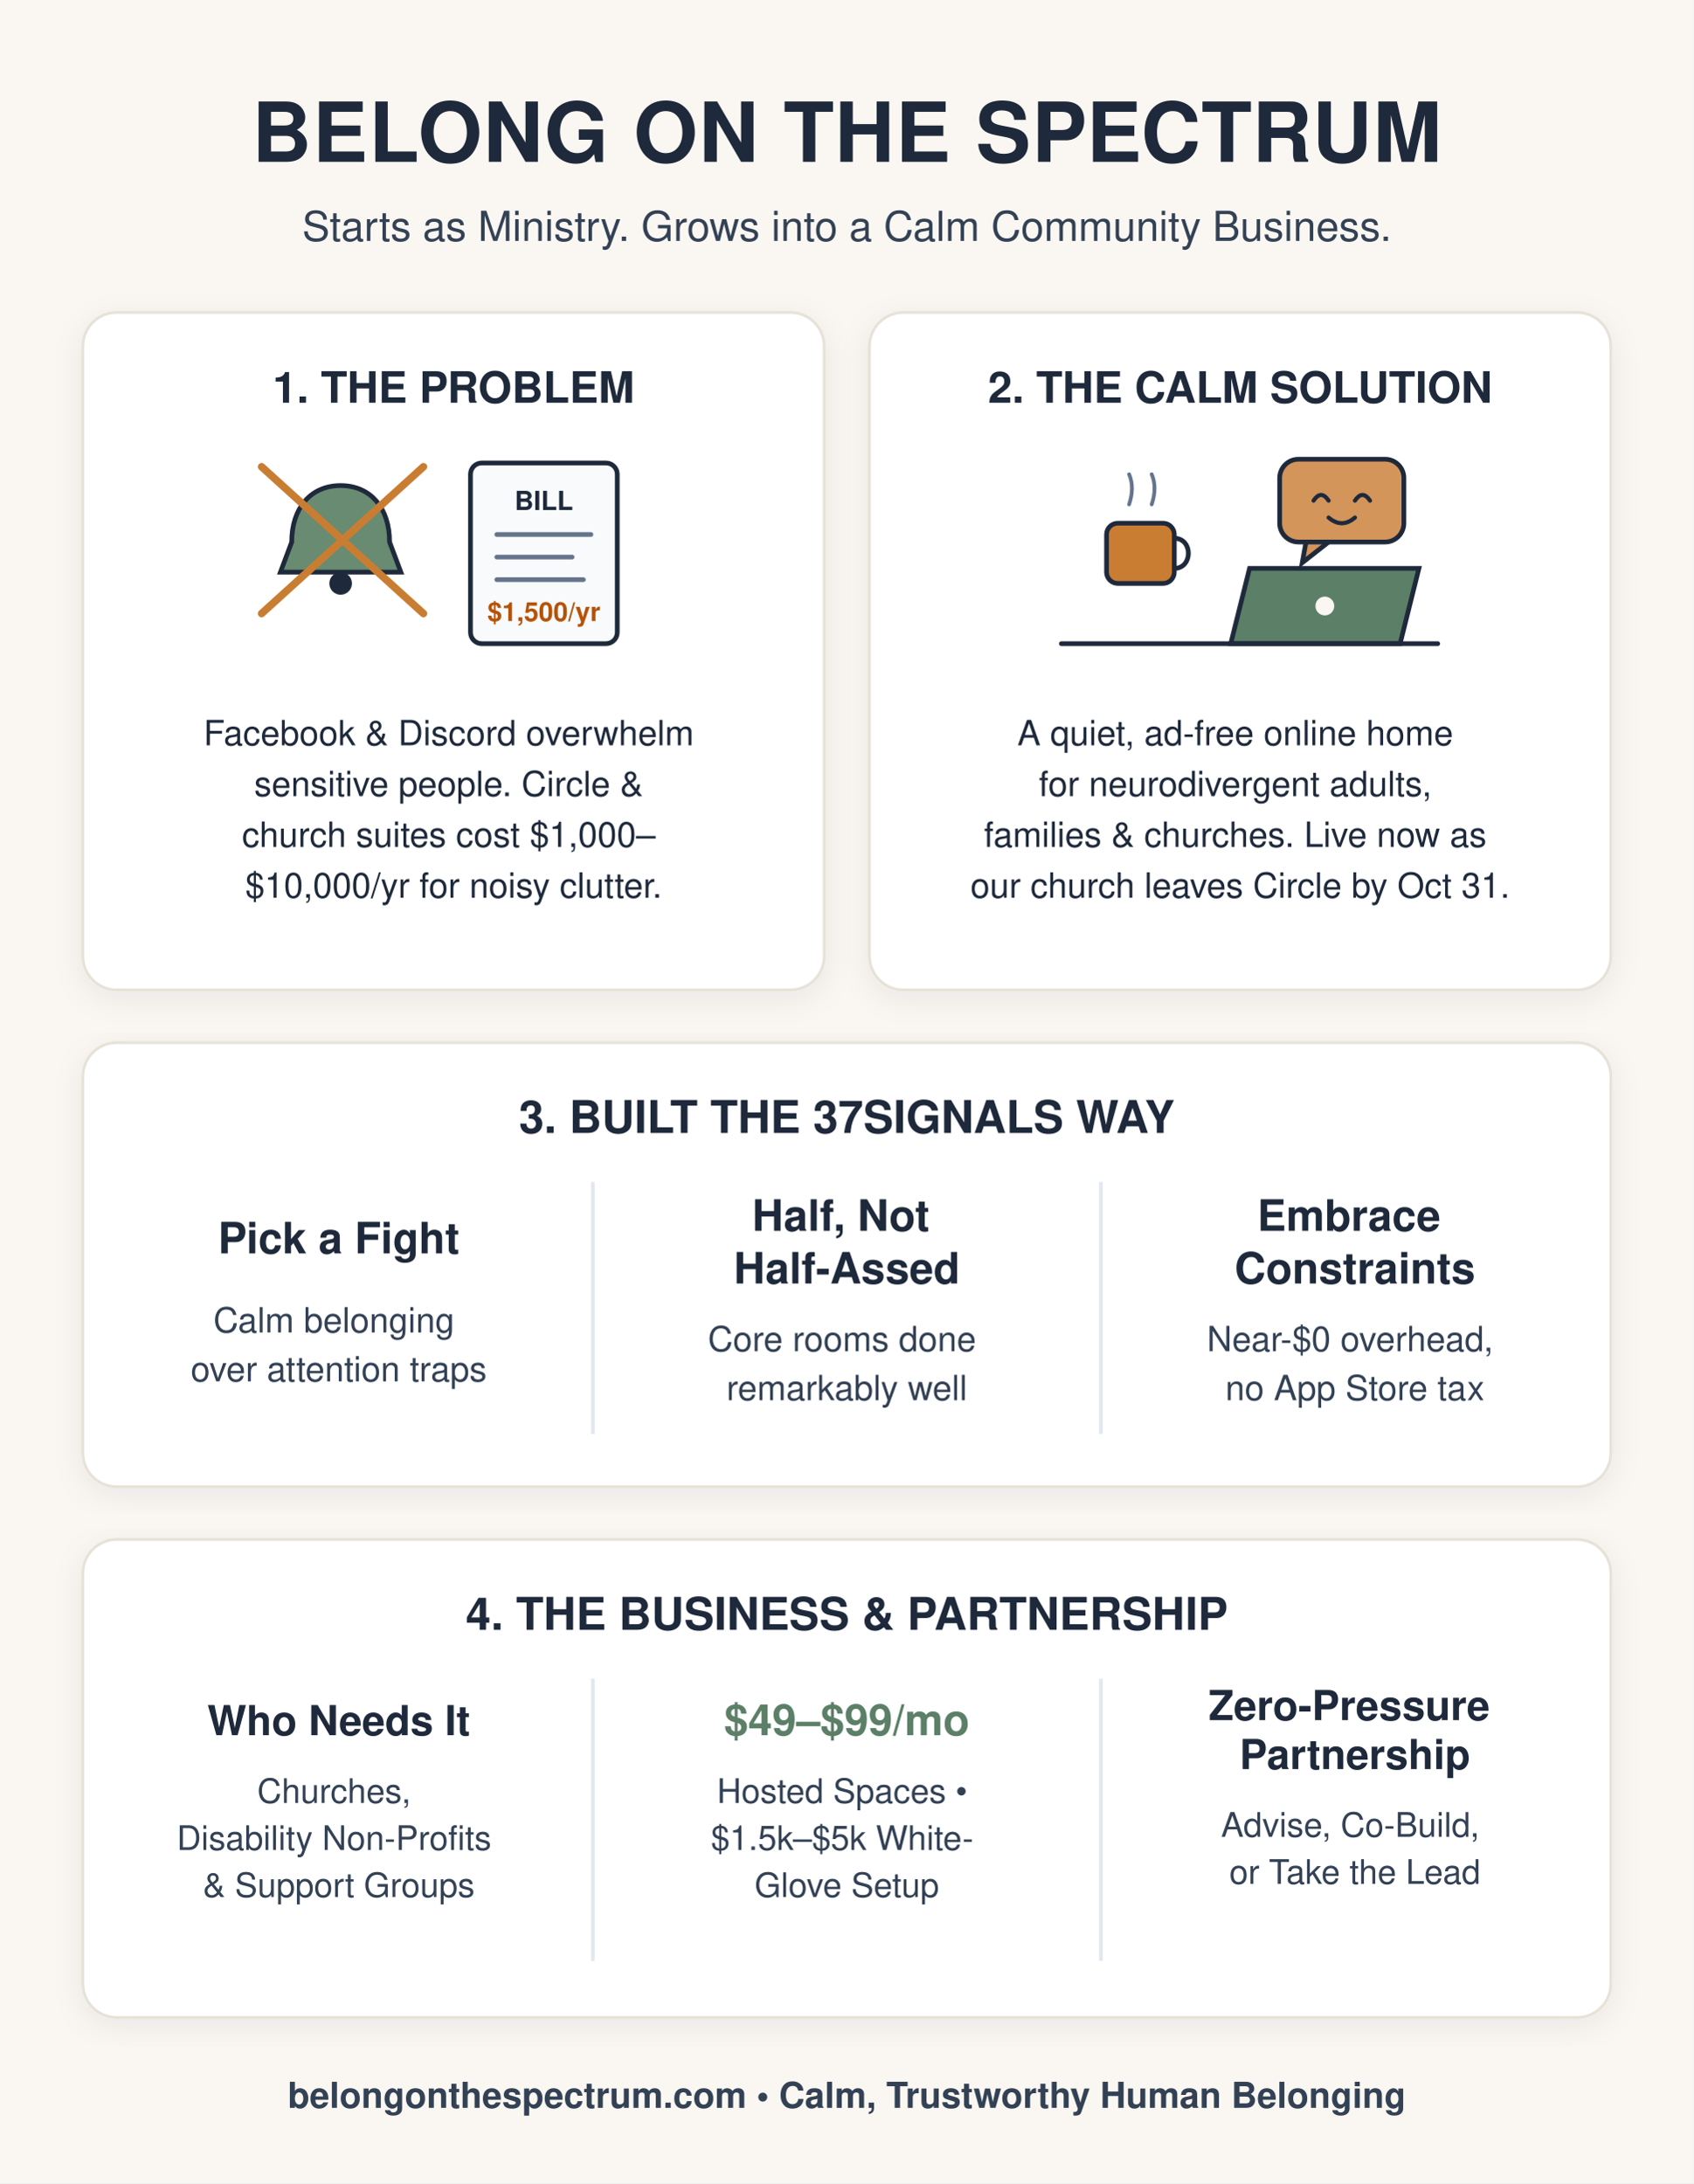
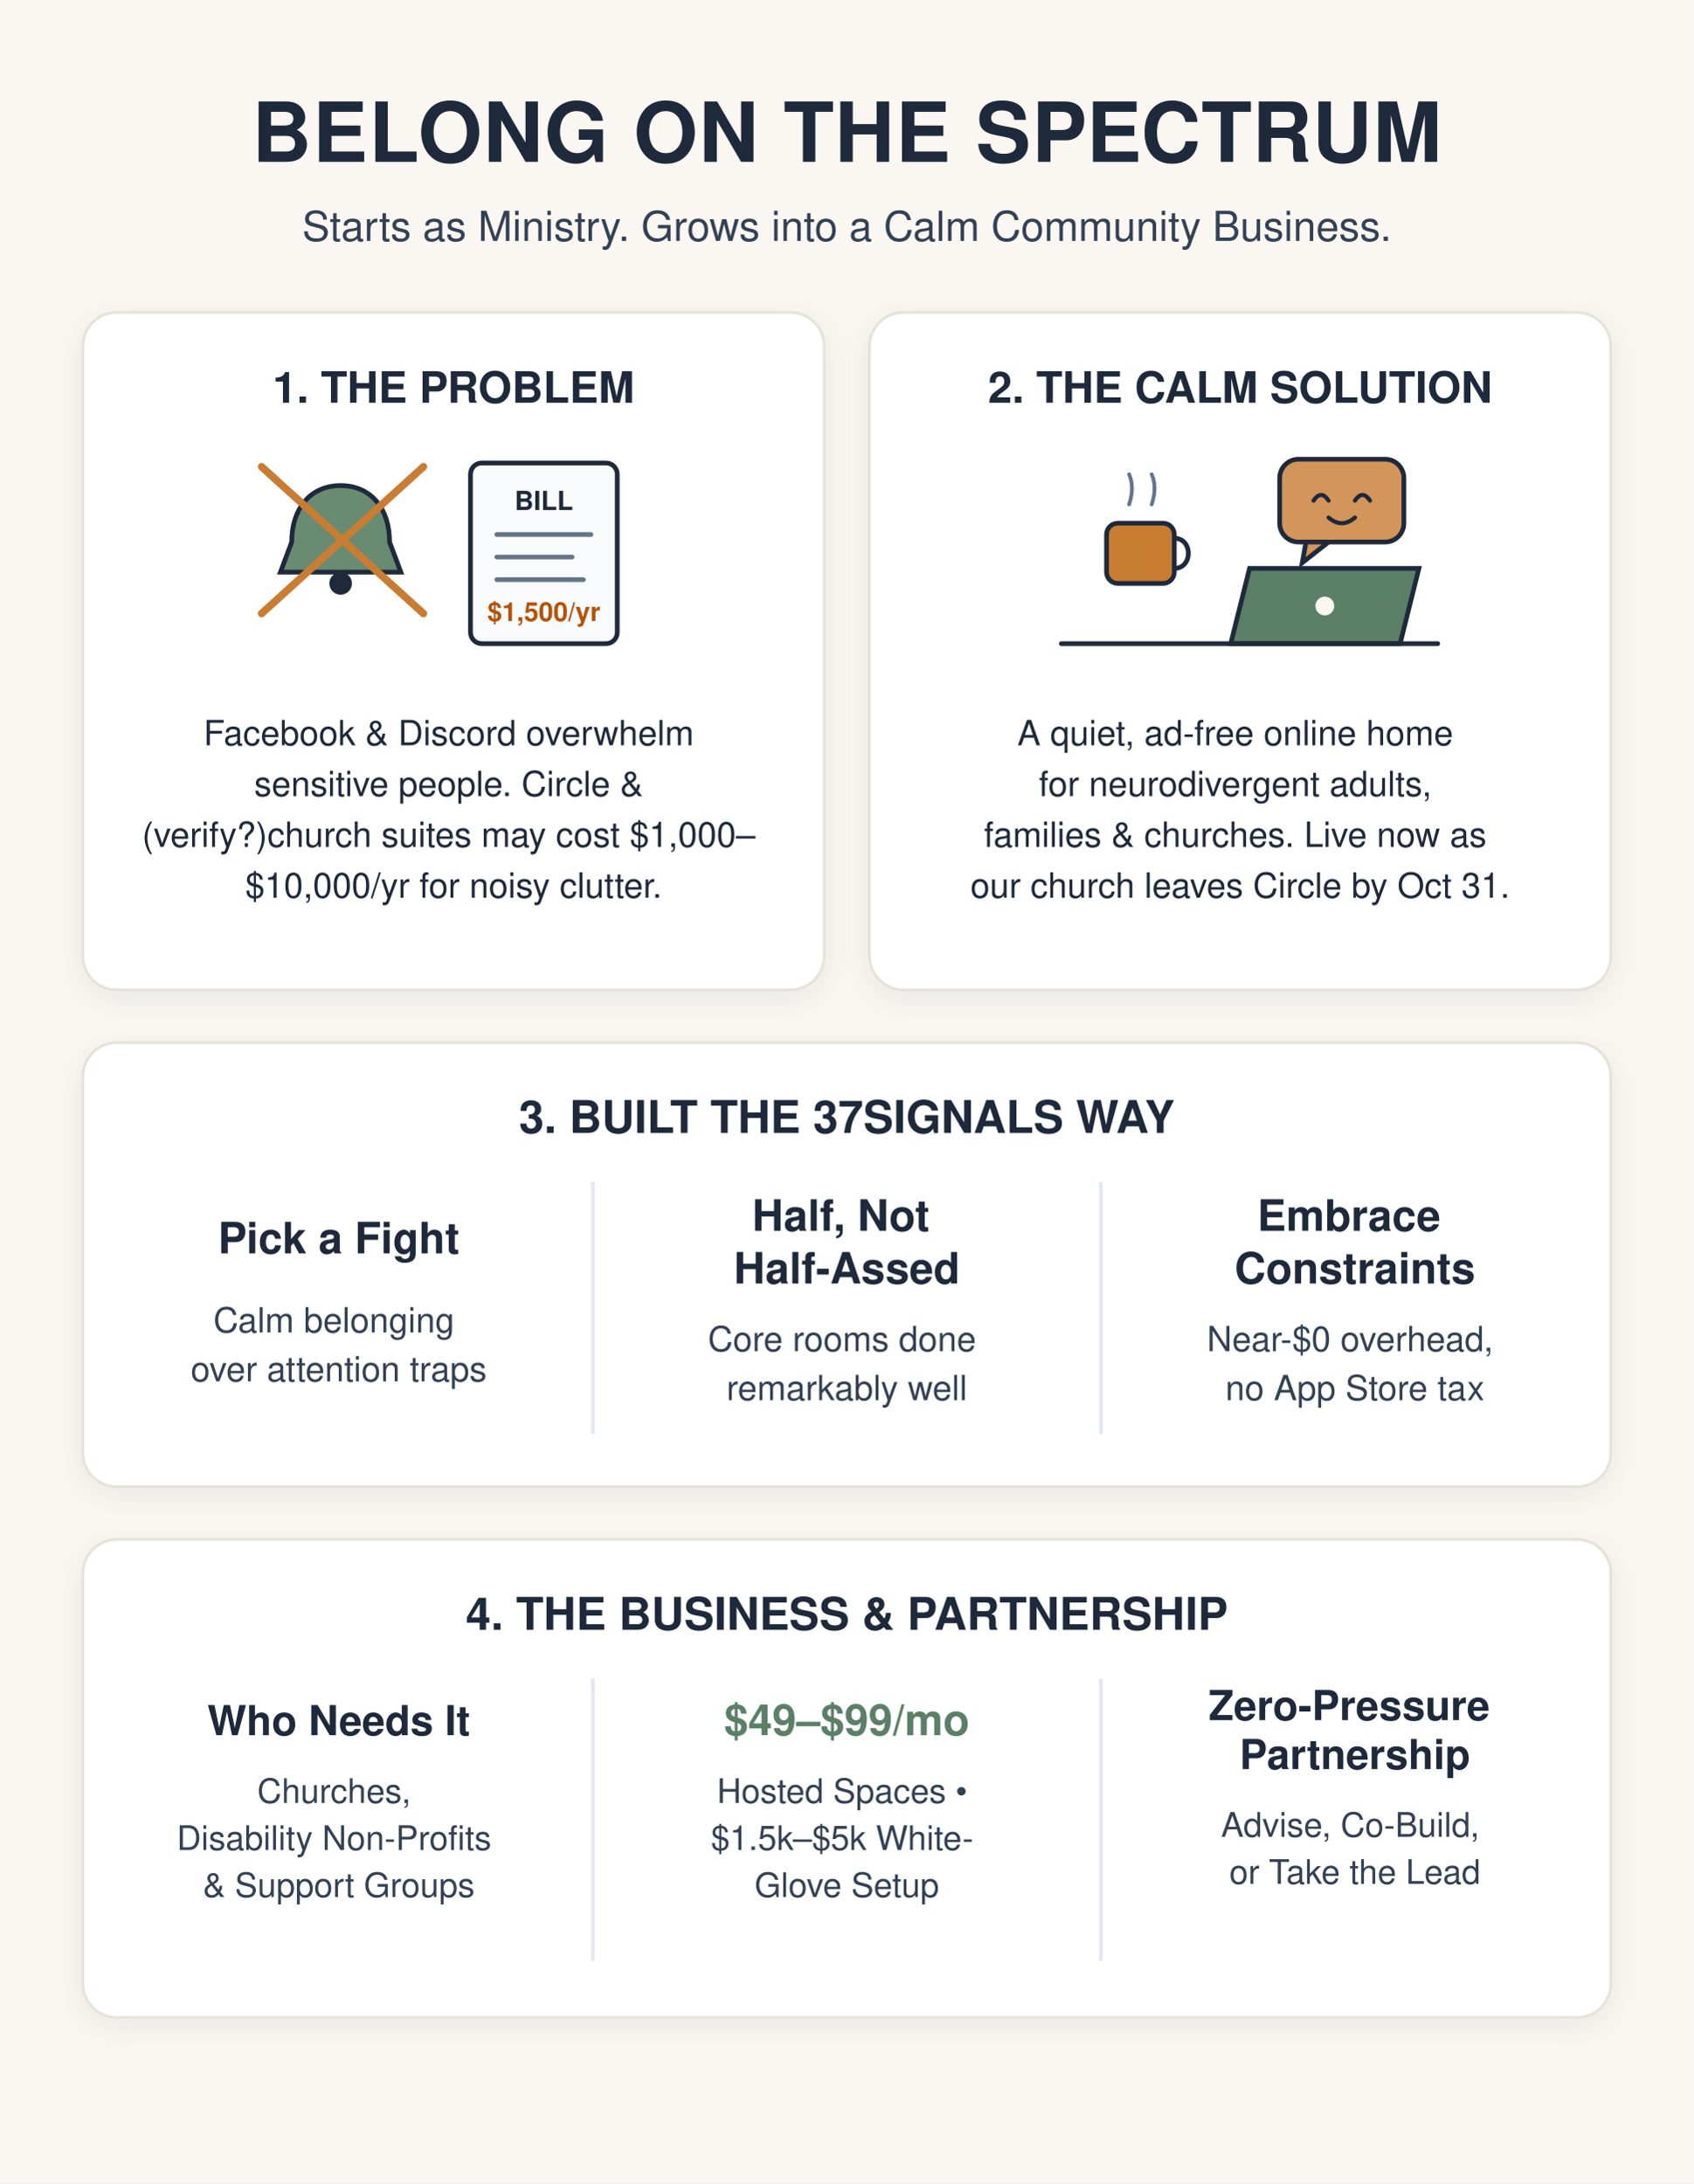
<svg xmlns="http://www.w3.org/2000/svg" viewBox="0 0 900 1160" width="900" height="1160" role="img" aria-labelledby="title desc">
  <defs>
    <filter id="cardShadow" x="-4%" y="-4%" width="108%" height="110%">
      <feDropShadow dx="0" dy="4" stdDeviation="8" flood-color="#1E293B" flood-opacity="0.07" />
    </filter>
  </defs>
  <rect width="900" height="1160" fill="#FAF7F2" />
  <text x="450" y="86" text-anchor="middle" font-family="-apple-system, BlinkMacSystemFont, 'Segoe UI', Helvetica, Arial, sans-serif" font-size="44" font-weight="800" letter-spacing="0.5" fill="#1E293B">BELONG ON THE SPECTRUM</text>
  <text x="450" y="128" text-anchor="middle" font-family="-apple-system, BlinkMacSystemFont, 'Segoe UI', Helvetica, Arial, sans-serif" font-size="22" font-weight="500" fill="#334155">Starts as Ministry. Grows into a Calm Community Business.</text>
  <rect x="44" y="166" width="394" height="360" rx="18" fill="#FFFFFF" stroke="#E7E2D8" stroke-width="1.5" filter="url(#cardShadow)" />
  <text x="241" y="214" text-anchor="middle" font-family="-apple-system, BlinkMacSystemFont, 'Segoe UI', Helvetica, Arial, sans-serif" font-size="23" font-weight="800" fill="#1E293B">1. THE PROBLEM</text>
  <g transform="translate(135, 240)">
    <path d="M46 18 C30 18 20 30 20 48 L14 64 L78 64 L72 48 C72 30 62 18 46 18 Z" fill="#688B72" stroke="#1E293B" stroke-width="2.5" />
    <circle cx="46" cy="70" r="6" fill="#1E293B" />
    <g transform="translate(115, 6)">
      <rect x="0" y="0" width="78" height="96" rx="6" fill="#F8FAFC" stroke="#1E293B" stroke-width="2.5" />
      <text x="39" y="25" text-anchor="middle" font-family="-apple-system, BlinkMacSystemFont, 'Segoe UI', Helvetica, Arial, sans-serif" font-size="14" font-weight="800" fill="#1E293B">BILL</text>
      <line x1="14" y1="38" x2="64" y2="38" stroke="#64748B" stroke-width="2.5" stroke-linecap="round" />
      <line x1="14" y1="50" x2="54" y2="50" stroke="#64748B" stroke-width="2.5" stroke-linecap="round" />
      <line x1="14" y1="62" x2="60" y2="62" stroke="#64748B" stroke-width="2.5" stroke-linecap="round" />
      <text x="39" y="84" text-anchor="middle" font-family="-apple-system, BlinkMacSystemFont, 'Segoe UI', Helvetica, Arial, sans-serif" font-size="14" font-weight="800" fill="#B45309">$1,500/yr</text>
    </g>
    <line x1="4" y1="8" x2="90" y2="86" stroke="#C87D32" stroke-width="4" stroke-linecap="round" />
    <line x1="90" y1="8" x2="4" y2="86" stroke="#C87D32" stroke-width="4" stroke-linecap="round" />
  </g>
  <text x="241" y="396" text-anchor="middle" font-family="-apple-system, BlinkMacSystemFont, 'Segoe UI', Helvetica, Arial, sans-serif" font-size="18.5" fill="#1E293B">
    <tspan x="241" dy="0">Facebook &amp; Discord overwhelm</tspan>
    <tspan x="241" dy="27">sensitive people. Circle &amp;</tspan>
-     <tspan x="241" dy="27">church suites cost $1,000–</tspan>
+     <tspan x="241" dy="27">(verify?)church suites may cost $1,000–</tspan>
    <tspan x="241" dy="27">$10,000/yr for noisy clutter.</tspan>
  </text>
  <rect x="462" y="166" width="394" height="360" rx="18" fill="#FFFFFF" stroke="#E7E2D8" stroke-width="1.5" filter="url(#cardShadow)" />
  <text x="659" y="214" text-anchor="middle" font-family="-apple-system, BlinkMacSystemFont, 'Segoe UI', Helvetica, Arial, sans-serif" font-size="23" font-weight="800" fill="#1E293B">2. THE CALM SOLUTION</text>
  <g transform="translate(548, 244)">
    <rect x="132" y="0" width="66" height="44" rx="10" fill="#D4955A" stroke="#1E293B" stroke-width="2.5" />
    <polygon points="146,44 158,44 144,55" fill="#D4955A" stroke="#1E293B" stroke-width="2.5" />
    <path d="M150 22 Q154 16 158 22" fill="none" stroke="#1E293B" stroke-width="2.2" stroke-linecap="round" />
    <path d="M172 22 Q176 16 180 22" fill="none" stroke="#1E293B" stroke-width="2.2" stroke-linecap="round" />
    <path d="M158 31 Q165 37 172 31" fill="none" stroke="#1E293B" stroke-width="2.2" stroke-linecap="round" />
    <rect x="40" y="34" width="36" height="32" rx="6" fill="#C87D32" stroke="#1E293B" stroke-width="2.5" />
    <path d="M76 42 C86 42 86 58 76 58" fill="none" stroke="#1E293B" stroke-width="2.5" />
    <path d="M52 24 Q55 15 52 8" fill="none" stroke="#64748B" stroke-width="2" stroke-linecap="round" />
    <path d="M64 24 Q67 15 64 8" fill="none" stroke="#64748B" stroke-width="2" stroke-linecap="round" />
    <polygon points="116,58 206,58 196,98 106,98" fill="#5B7F67" stroke="#1E293B" stroke-width="2.5" />
    <circle cx="156" cy="78" r="5" fill="#FAF7F2" />
    <line x1="16" y1="98" x2="216" y2="98" stroke="#1E293B" stroke-width="2.5" stroke-linecap="round" />
  </g>
  <text x="659" y="396" text-anchor="middle" font-family="-apple-system, BlinkMacSystemFont, 'Segoe UI', Helvetica, Arial, sans-serif" font-size="18.5" fill="#1E293B">
    <tspan x="659" dy="0">A quiet, ad-free online home</tspan>
    <tspan x="659" dy="27">for neurodivergent adults,</tspan>
    <tspan x="659" dy="27">families &amp; churches. Live now as</tspan>
    <tspan x="659" dy="27">our church leaves Circle by Oct 31.</tspan>
  </text>
  <rect x="44" y="554" width="812" height="236" rx="18" fill="#FFFFFF" stroke="#E7E2D8" stroke-width="1.5" filter="url(#cardShadow)" />
  <text x="450" y="602" text-anchor="middle" font-family="-apple-system, BlinkMacSystemFont, 'Segoe UI', Helvetica, Arial, sans-serif" font-size="24" font-weight="800" fill="#1E293B">3. BUILT THE 37SIGNALS WAY</text>
  <line x1="315" y1="628" x2="315" y2="762" stroke="#E2E8F0" stroke-width="2" />
  <line x1="585" y1="628" x2="585" y2="762" stroke="#E2E8F0" stroke-width="2" />
  <text x="180" y="666" text-anchor="middle" font-family="-apple-system, BlinkMacSystemFont, 'Segoe UI', Helvetica, Arial, sans-serif" font-size="23" font-weight="800" fill="#1E293B">Pick a Fight</text>
  <text x="180" y="708" text-anchor="middle" font-family="-apple-system, BlinkMacSystemFont, 'Segoe UI', Helvetica, Arial, sans-serif" font-size="18.5" fill="#334155">
    <tspan x="180" dy="0">Calm belonging</tspan>
    <tspan x="180" dy="26">over attention traps</tspan>
  </text>
  <text x="450" y="654" text-anchor="middle" font-family="-apple-system, BlinkMacSystemFont, 'Segoe UI', Helvetica, Arial, sans-serif" font-size="23" font-weight="800" fill="#1E293B">
    <tspan x="450" dy="0">Half, Not</tspan>
    <tspan x="450" dy="28">Half-Assed</tspan>
  </text>
  <text x="450" y="718" text-anchor="middle" font-family="-apple-system, BlinkMacSystemFont, 'Segoe UI', Helvetica, Arial, sans-serif" font-size="18.5" fill="#334155">
    <tspan x="450" dy="0">Core rooms done</tspan>
    <tspan x="450" dy="26">remarkably well</tspan>
  </text>
  <text x="720" y="654" text-anchor="middle" font-family="-apple-system, BlinkMacSystemFont, 'Segoe UI', Helvetica, Arial, sans-serif" font-size="23" font-weight="800" fill="#1E293B">
    <tspan x="720" dy="0">Embrace</tspan>
    <tspan x="720" dy="28">Constraints</tspan>
  </text>
  <text x="720" y="718" text-anchor="middle" font-family="-apple-system, BlinkMacSystemFont, 'Segoe UI', Helvetica, Arial, sans-serif" font-size="18.5" fill="#334155">
    <tspan x="720" dy="0">Near-$0 overhead,</tspan>
    <tspan x="720" dy="26">no App Store tax</tspan>
  </text>
  <rect x="44" y="818" width="812" height="254" rx="18" fill="#FFFFFF" stroke="#E7E2D8" stroke-width="1.5" filter="url(#cardShadow)" />
  <text x="450" y="866" text-anchor="middle" font-family="-apple-system, BlinkMacSystemFont, 'Segoe UI', Helvetica, Arial, sans-serif" font-size="24" font-weight="800" fill="#1E293B">4. THE BUSINESS &amp; PARTNERSHIP</text>
  <line x1="315" y1="892" x2="315" y2="1042" stroke="#E2E8F0" stroke-width="2" />
  <line x1="585" y1="892" x2="585" y2="1042" stroke="#E2E8F0" stroke-width="2" />
  <text x="180" y="922" text-anchor="middle" font-family="-apple-system, BlinkMacSystemFont, 'Segoe UI', Helvetica, Arial, sans-serif" font-size="22" font-weight="800" fill="#1E293B">Who Needs It</text>
  <text x="180" y="958" text-anchor="middle" font-family="-apple-system, BlinkMacSystemFont, 'Segoe UI', Helvetica, Arial, sans-serif" font-size="18" fill="#334155">
    <tspan x="180" dy="0">Churches,</tspan>
    <tspan x="180" dy="25">Disability Non-Profits</tspan>
    <tspan x="180" dy="25">&amp; Support Groups</tspan>
  </text>
  <text x="450" y="922" text-anchor="middle" font-family="-apple-system, BlinkMacSystemFont, 'Segoe UI', Helvetica, Arial, sans-serif" font-size="23" font-weight="800" fill="#5B7F67">$49–$99/mo</text>
  <text x="450" y="958" text-anchor="middle" font-family="-apple-system, BlinkMacSystemFont, 'Segoe UI', Helvetica, Arial, sans-serif" font-size="18" fill="#334155">
    <tspan x="450" dy="0">Hosted Spaces •</tspan>
    <tspan x="450" dy="25">$1.5k–$5k White-</tspan>
    <tspan x="450" dy="25">Glove Setup</tspan>
  </text>
  <text x="720" y="914" text-anchor="middle" font-family="-apple-system, BlinkMacSystemFont, 'Segoe UI', Helvetica, Arial, sans-serif" font-size="22" font-weight="800" fill="#1E293B">
    <tspan x="720" dy="0">Zero-Pressure</tspan>
    <tspan x="720" dy="26">Partnership</tspan>
  </text>
  <text x="720" y="976" text-anchor="middle" font-family="-apple-system, BlinkMacSystemFont, 'Segoe UI', Helvetica, Arial, sans-serif" font-size="18" fill="#334155">
    <tspan x="720" dy="0">Advise, Co-Build,</tspan>
    <tspan x="720" dy="25">or Take the Lead</tspan>
  </text>
-   <text x="450" y="1120" text-anchor="middle" font-family="-apple-system, BlinkMacSystemFont, 'Segoe UI', Helvetica, Arial, sans-serif" font-size="19" font-weight="600" fill="#334155">belongonthespectrum.com  •  Calm, Trustworthy Human Belonging</text>
</svg>
